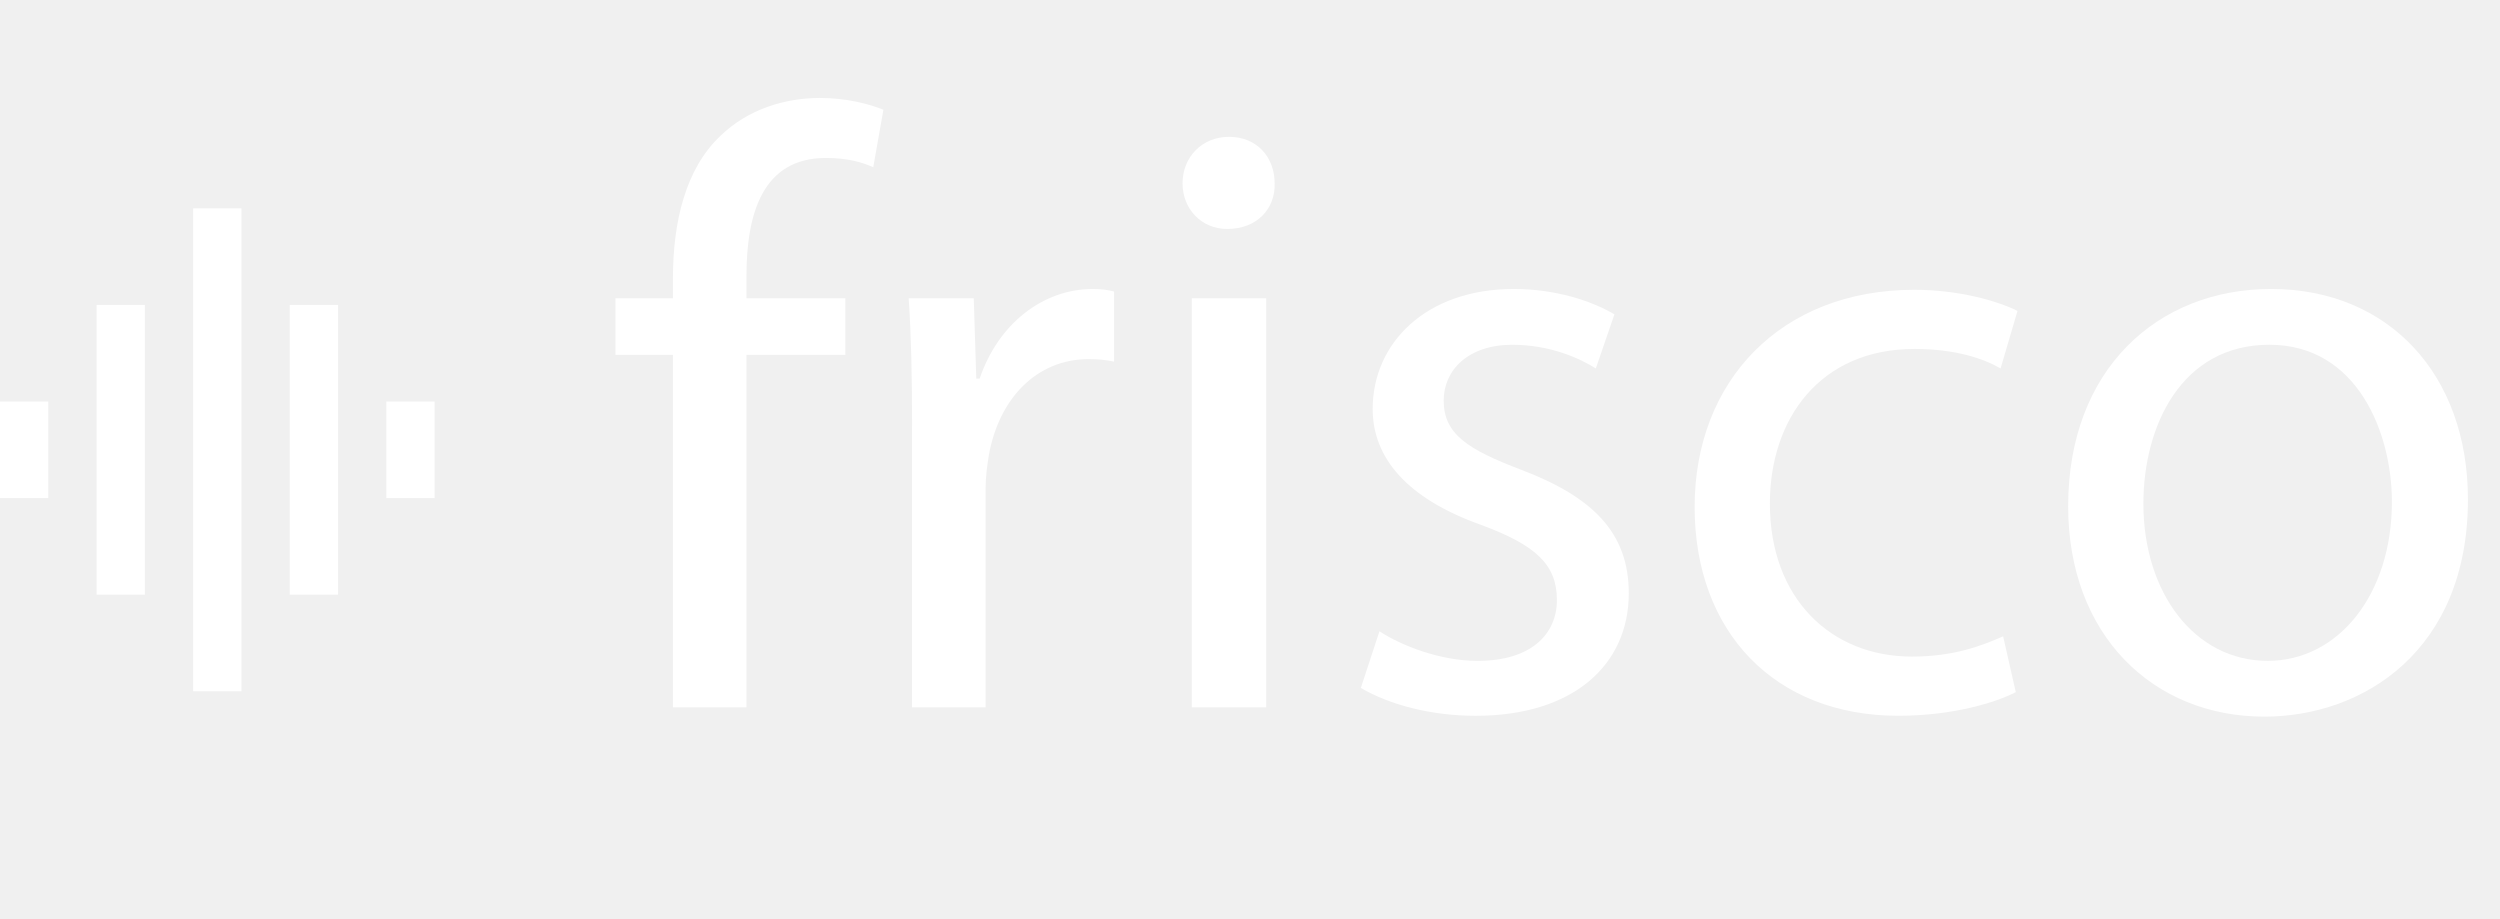
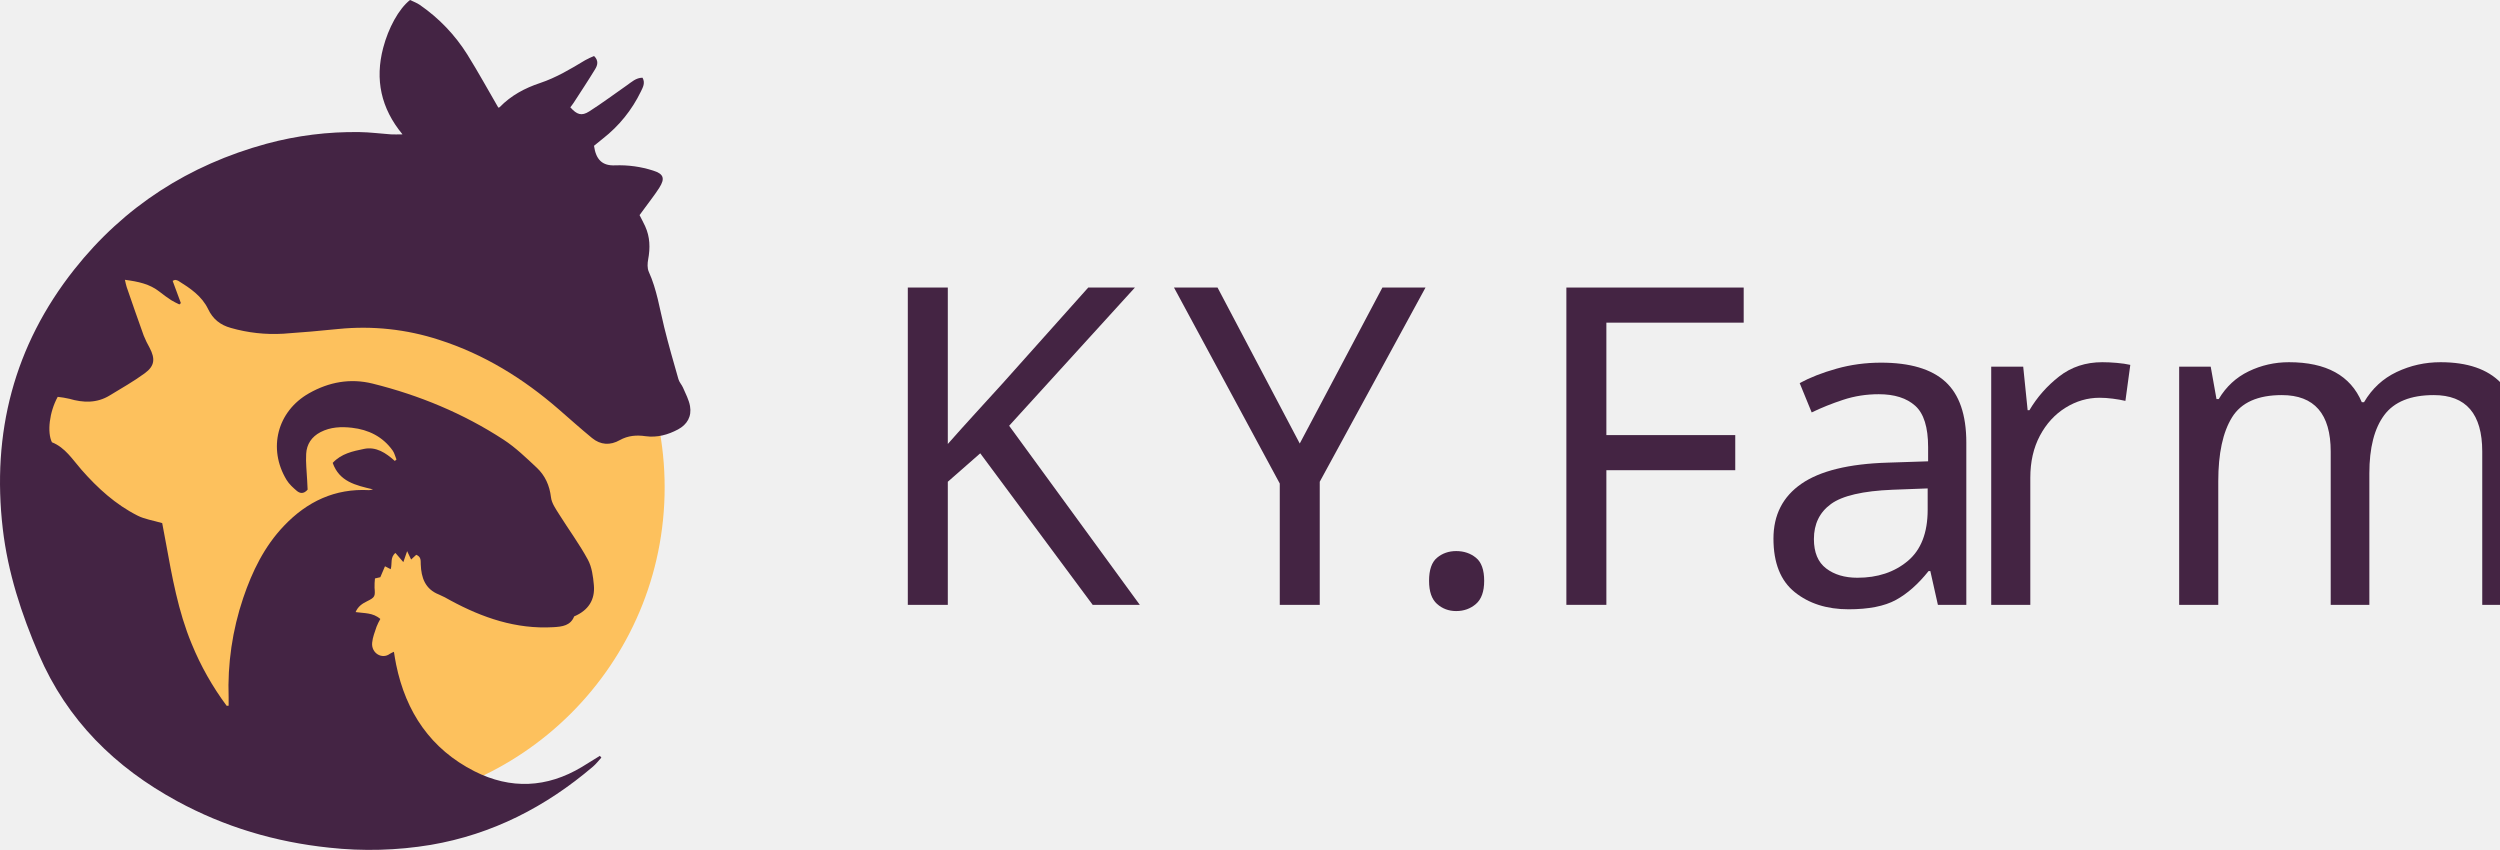
- <svg xmlns="http://www.w3.org/2000/svg" fill="#FFFFFF" width="103.539px" height="38.045px" viewBox="76.5 72.205 103.539 38.045">
-   <path d="M104.37,101.5V86.903h-2.38v-2.345h2.38v-0.806c0-2.38,0.525-4.55,1.961-5.915 c1.154-1.12,2.695-1.575,4.13-1.575c1.085,0,2.03,0.245,2.626,0.489l-0.421,2.381c-0.455-0.21-1.085-0.385-1.96-0.385 c-2.625,0-3.291,2.31-3.291,4.9v0.91h4.096v2.345h-4.096V101.5H104.37z" />
-   <path d="M114.274,89.844c0-1.995-0.034-3.71-0.14-5.285h2.695l0.104,3.325h0.141c0.77-2.275,2.625-3.711,4.69-3.711 c0.351,0,0.595,0.035,0.875,0.105v2.905c-0.315-0.07-0.63-0.105-1.05-0.105c-2.17,0-3.711,1.646-4.131,3.956 c-0.07,0.42-0.14,0.91-0.14,1.435v9.031h-3.046V89.844z" />
-   <path d="M129.29,79.798c0.035,1.05-0.734,1.89-1.96,1.89c-1.085,0-1.854-0.84-1.854-1.89 c0-1.085,0.805-1.926,1.924-1.926C128.556,77.872,129.29,78.713,129.29,79.798z M125.86,101.5V84.559h3.08V101.5H125.86z" />
-   <path d="M133.63,98.35c0.91,0.595,2.52,1.226,4.061,1.226c2.24,0,3.289-1.12,3.289-2.521 c0-1.471-0.875-2.275-3.15-3.115c-3.045-1.085-4.48-2.766-4.48-4.796c0-2.73,2.206-4.971,5.846-4.971 c1.716,0,3.221,0.49,4.166,1.051l-0.77,2.24c-0.666-0.42-1.891-0.98-3.466-0.98c-1.82,0-2.835,1.05-2.835,2.311 c0,1.399,1.015,2.03,3.22,2.87c2.94,1.12,4.446,2.59,4.446,5.11c0,2.976-2.311,5.075-6.336,5.075c-1.855,0-3.57-0.455-4.761-1.154 L133.63,98.35z" />
-   <path d="M159.985,100.87c-0.805,0.42-2.59,0.979-4.865,0.979c-5.111,0-8.436-3.465-8.436-8.646 c0-5.216,3.57-8.996,9.101-8.996c1.82,0,3.431,0.455,4.271,0.875l-0.7,2.381c-0.735-0.42-1.89-0.806-3.57-0.806 c-3.886,0-5.985,2.87-5.985,6.406c0,3.92,2.52,6.335,5.881,6.335c1.75,0,2.904-0.455,3.779-0.84L159.985,100.87z" />
-   <path d="M178.711,92.889c0,6.266-4.341,8.996-8.436,8.996c-4.585,0-8.121-3.36-8.121-8.716 c0-5.671,3.71-8.996,8.401-8.996C175.421,84.173,178.711,87.709,178.711,92.889z M165.27,93.064c0,3.71,2.136,6.511,5.146,6.511 c2.94,0,5.146-2.766,5.146-6.581c0-2.87-1.435-6.511-5.075-6.511S165.27,89.844,165.27,93.064z" />
-   <path d="M80.5,96.834h2v-12h-2V96.834z M84.5,100.834h2v-20h-2V100.834z M76.5,92.834h2v-4h-2V92.834z M88.5,96.834 h2v-12h-2V96.834z M92.5,88.834v4h2v-4H92.5z" />
+ <svg xmlns="http://www.w3.org/2000/svg" viewBox="0 0 1917.05 651.71">
+   <defs>
+     <style>.cls-1{fill:#fdc15d;}.cls-2{fill:#442444;}.cls-3{font-size:340.76px;fill:#442443;font-family:BodoniSvtyTwoITCTTBold, Bodoni SvtyTwo ITC TT;letter-spacing:0.01em;}.cls-4{letter-spacing:-0.05em;}.cls-5{letter-spacing:0.01em;}.cls-6{letter-spacing:-0.04em;}.cls-7{letter-spacing:0.02em;}</style>
+   </defs>
+   <g id="Layer_2" data-name="Layer 2">
+     <g id="Layer_1-2" data-name="Layer 1">
+       <circle class="cls-1" cx="264.71" cy="373.75" r="244.96" />
+       <path class="cls-2" d="M44.25,304.31c-6.43,11.67-8.19,27.28-4.43,34.83,10.25,4.07,15.8,13.26,22.64,21.05,12.42,14.14,26.2,26.71,43.1,35.23,5.37,2.71,11.66,3.61,18.82,5.71.79,4.22,1.78,9.37,2.72,14.53,4.84,26.48,9.46,53,19.89,78.06a216.81,216.81,0,0,0,26.84,47.52l1.49-.11c0-2,.06-4.1,0-6.14a215.41,215.41,0,0,1,11.16-76.41c6.91-20.4,16.18-39.53,31.26-55.35,17.79-18.68,39.13-28.8,65.33-27.38a19.26,19.26,0,0,0,3-.58c-13.44-3.17-25.86-5.92-30.95-20.32,6.71-7.2,15.5-8.94,23.9-10.7,9.35-2,16.91,3.06,23.74,9.22l1.27-1.11c-1-2.3-1.5-4.88-2.9-6.85-7.64-10.72-18.55-16.05-31.28-17.5-8.18-.93-16.39-.62-24.07,3.35-6.85,3.56-10.61,9.3-11,16.66-.4,6.71.44,13.49.75,20.23.12,2.61.26,5.22.36,7.21-3,3.52-5.93,2.91-8.23,1-2.93-2.48-5.94-5.21-7.91-8.45-14.54-24-7.17-52.65,17.27-66.47,15.19-8.58,31.53-11.66,48.75-7.38,35.78,8.91,69.49,22.87,100.38,43,9.21,6,17.29,13.85,25.36,21.4,6.45,6,9.93,13.68,11,22.8.53,4.55,3.71,8.95,6.27,13.06,7.28,11.62,15.47,22.72,22,34.73,3.1,5.67,4,12.88,4.61,19.51,1,11.24-4.17,19.37-15.1,24-2.8,7.07-9,7.88-16,8.28-28.56,1.65-54.26-7.21-78.86-20.52a77.11,77.11,0,0,0-8.77-4.49C326,451.77,323,443,322.65,432.78c-.1-3,.35-5.8-3.48-7.35l-3.91,3.63c-.89-1.86-1.72-3.62-3.06-6.43-1.12,3.22-1.87,5.41-2.91,8.41L303.23,424c-4.23,3.46-2.33,8.28-3.63,12.48l-4.39-2.25-3.57,8.38-4.11.95a51.78,51.78,0,0,0-.32,7.13c.59,6.69.34,7.37-5.89,10.44-3.55,1.76-6.74,3.83-8.64,8.23,6.52,1,13.3.28,18.95,5.29a45.82,45.82,0,0,0-2.89,5.95c-1.32,4-3,8.11-3.37,12.28-.76,8,7.62,13,13.65,8.44a22.1,22.1,0,0,1,3.05-1.51c.59,3.48,1,6.6,1.67,9.68,7.46,36.54,26.53,64.92,60.12,81.95,27.69,14,55.51,12.8,82.34-3.33,4.63-2.78,9.2-5.68,13.8-8.52l1.14,1.35c-2.12,2.3-4,4.85-6.38,6.86-36.23,30.9-77.24,52-124.45,60.07A285,285,0,0,1,252.37,650c-41.19-4.32-80.14-15.86-116.5-35.65-47.62-25.91-84.37-62-106.13-112.59-13.33-31-23.7-62.71-27.6-96.2C-6.45,332,10.66,265.14,56.92,206.68c38.36-48.47,88-80.22,147.54-96.49a257.58,257.58,0,0,1,71.3-8.9c8,.09,16,1.2,23.95,1.74,2.58.18,5.18,0,8.94,0C292.09,83,287.46,61,293.82,36.73c4-15.23,11.87-29.82,20.59-36.73,2.3,1.13,5.2,2.14,7.62,3.83A130.13,130.13,0,0,1,358.4,41.89c8.23,13.21,15.73,26.88,23.71,40.61a1.74,1.74,0,0,0,1.07-.34c8.65-8.93,19.26-14.6,30.91-18.48,12.39-4.13,23.49-10.79,34.58-17.48a74.89,74.89,0,0,1,6.85-3.27c3.75,3.64,2.64,7.16.86,10.09-5.33,8.76-11,17.31-16.57,25.92-.77,1.18-1.68,2.27-2.48,3.35,5.09,5.66,8.62,6.88,14.52,3.14,9.87-6.27,19.23-13.33,28.84-20,3.64-2.52,6.95-5.79,12-5.85,2.26,4,.31,7.37-1.23,10.56a101.88,101.88,0,0,1-29.16,36.14c-2.38,1.88-4.71,3.82-6.81,5.52,1.53,10.83,6.53,15.41,16.15,15a84.59,84.59,0,0,1,29.16,4c8.12,2.52,9.35,6,4.71,13.27-3.42,5.35-7.4,10.35-11.13,15.5-1.31,1.8-2.64,3.59-3.95,5.37,1.57,3.1,3,5.79,4.3,8.57,3.73,8.16,3.93,16.6,2.31,25.32-.58,3.09-.77,6.85.46,9.57,6.2,13.64,8.31,28.33,11.86,42.66,3.3,13.34,7.1,26.55,10.89,39.76.65,2.29,2.54,4.2,3.5,6.44,2,4.65,4.5,9.26,5.37,14.14,1.41,7.89-2.17,14.15-9.21,17.9-7.73,4.11-16,6.41-24.91,5.18-6.86-1-13.45-.5-19.7,3-7.35,4.18-14.75,3.79-21.3-1.59-8.72-7.16-17.12-14.7-25.64-22.1-27.13-23.56-57.18-42.13-91.57-53.18a188.17,188.17,0,0,0-77.23-8.35c-14.1,1.42-28.21,2.69-42.34,3.64A119.84,119.84,0,0,1,177,251.45c-8.05-2.22-13.74-6.75-17.38-14.37C154.8,227,145.82,221,136.71,215.33a6.72,6.72,0,0,0-2.33-.7c-.34-.06-.74.24-2,.73l6.32,17.08-1.16,1a64.72,64.72,0,0,1-6.19-3.22c-3.09-2-6.09-4.22-9-6.51-7.55-6-16.49-7.82-26.56-9.15.53,2.22.79,3.94,1.35,5.55,4.3,12.42,8.58,24.85,13.05,37.21a78.19,78.19,0,0,0,4.55,9.4c4.38,8.39,3.91,13.89-3.68,19.46-8.57,6.29-17.91,11.55-27,17.09-9.84,6-20.25,5.64-30.92,2.52A72.65,72.65,0,0,0,44.25,304.31Z" />
+       <text class="cls-3" transform="translate(663.08 463.81)">K<tspan class="cls-4" x="237.16" y="0">Y</tspan>
+         <tspan class="cls-5" x="408.22" y="0">.</tspan>
+         <tspan class="cls-6" x="505" y="0">F</tspan>
+         <tspan class="cls-5" x="681.17" y="0">a</tspan>
+         <tspan class="cls-7" x="834.85" y="0">r</tspan>
+         <tspan x="978.98" y="0">m</tspan>
+       </text>
+     </g>
+   </g>
</svg>
